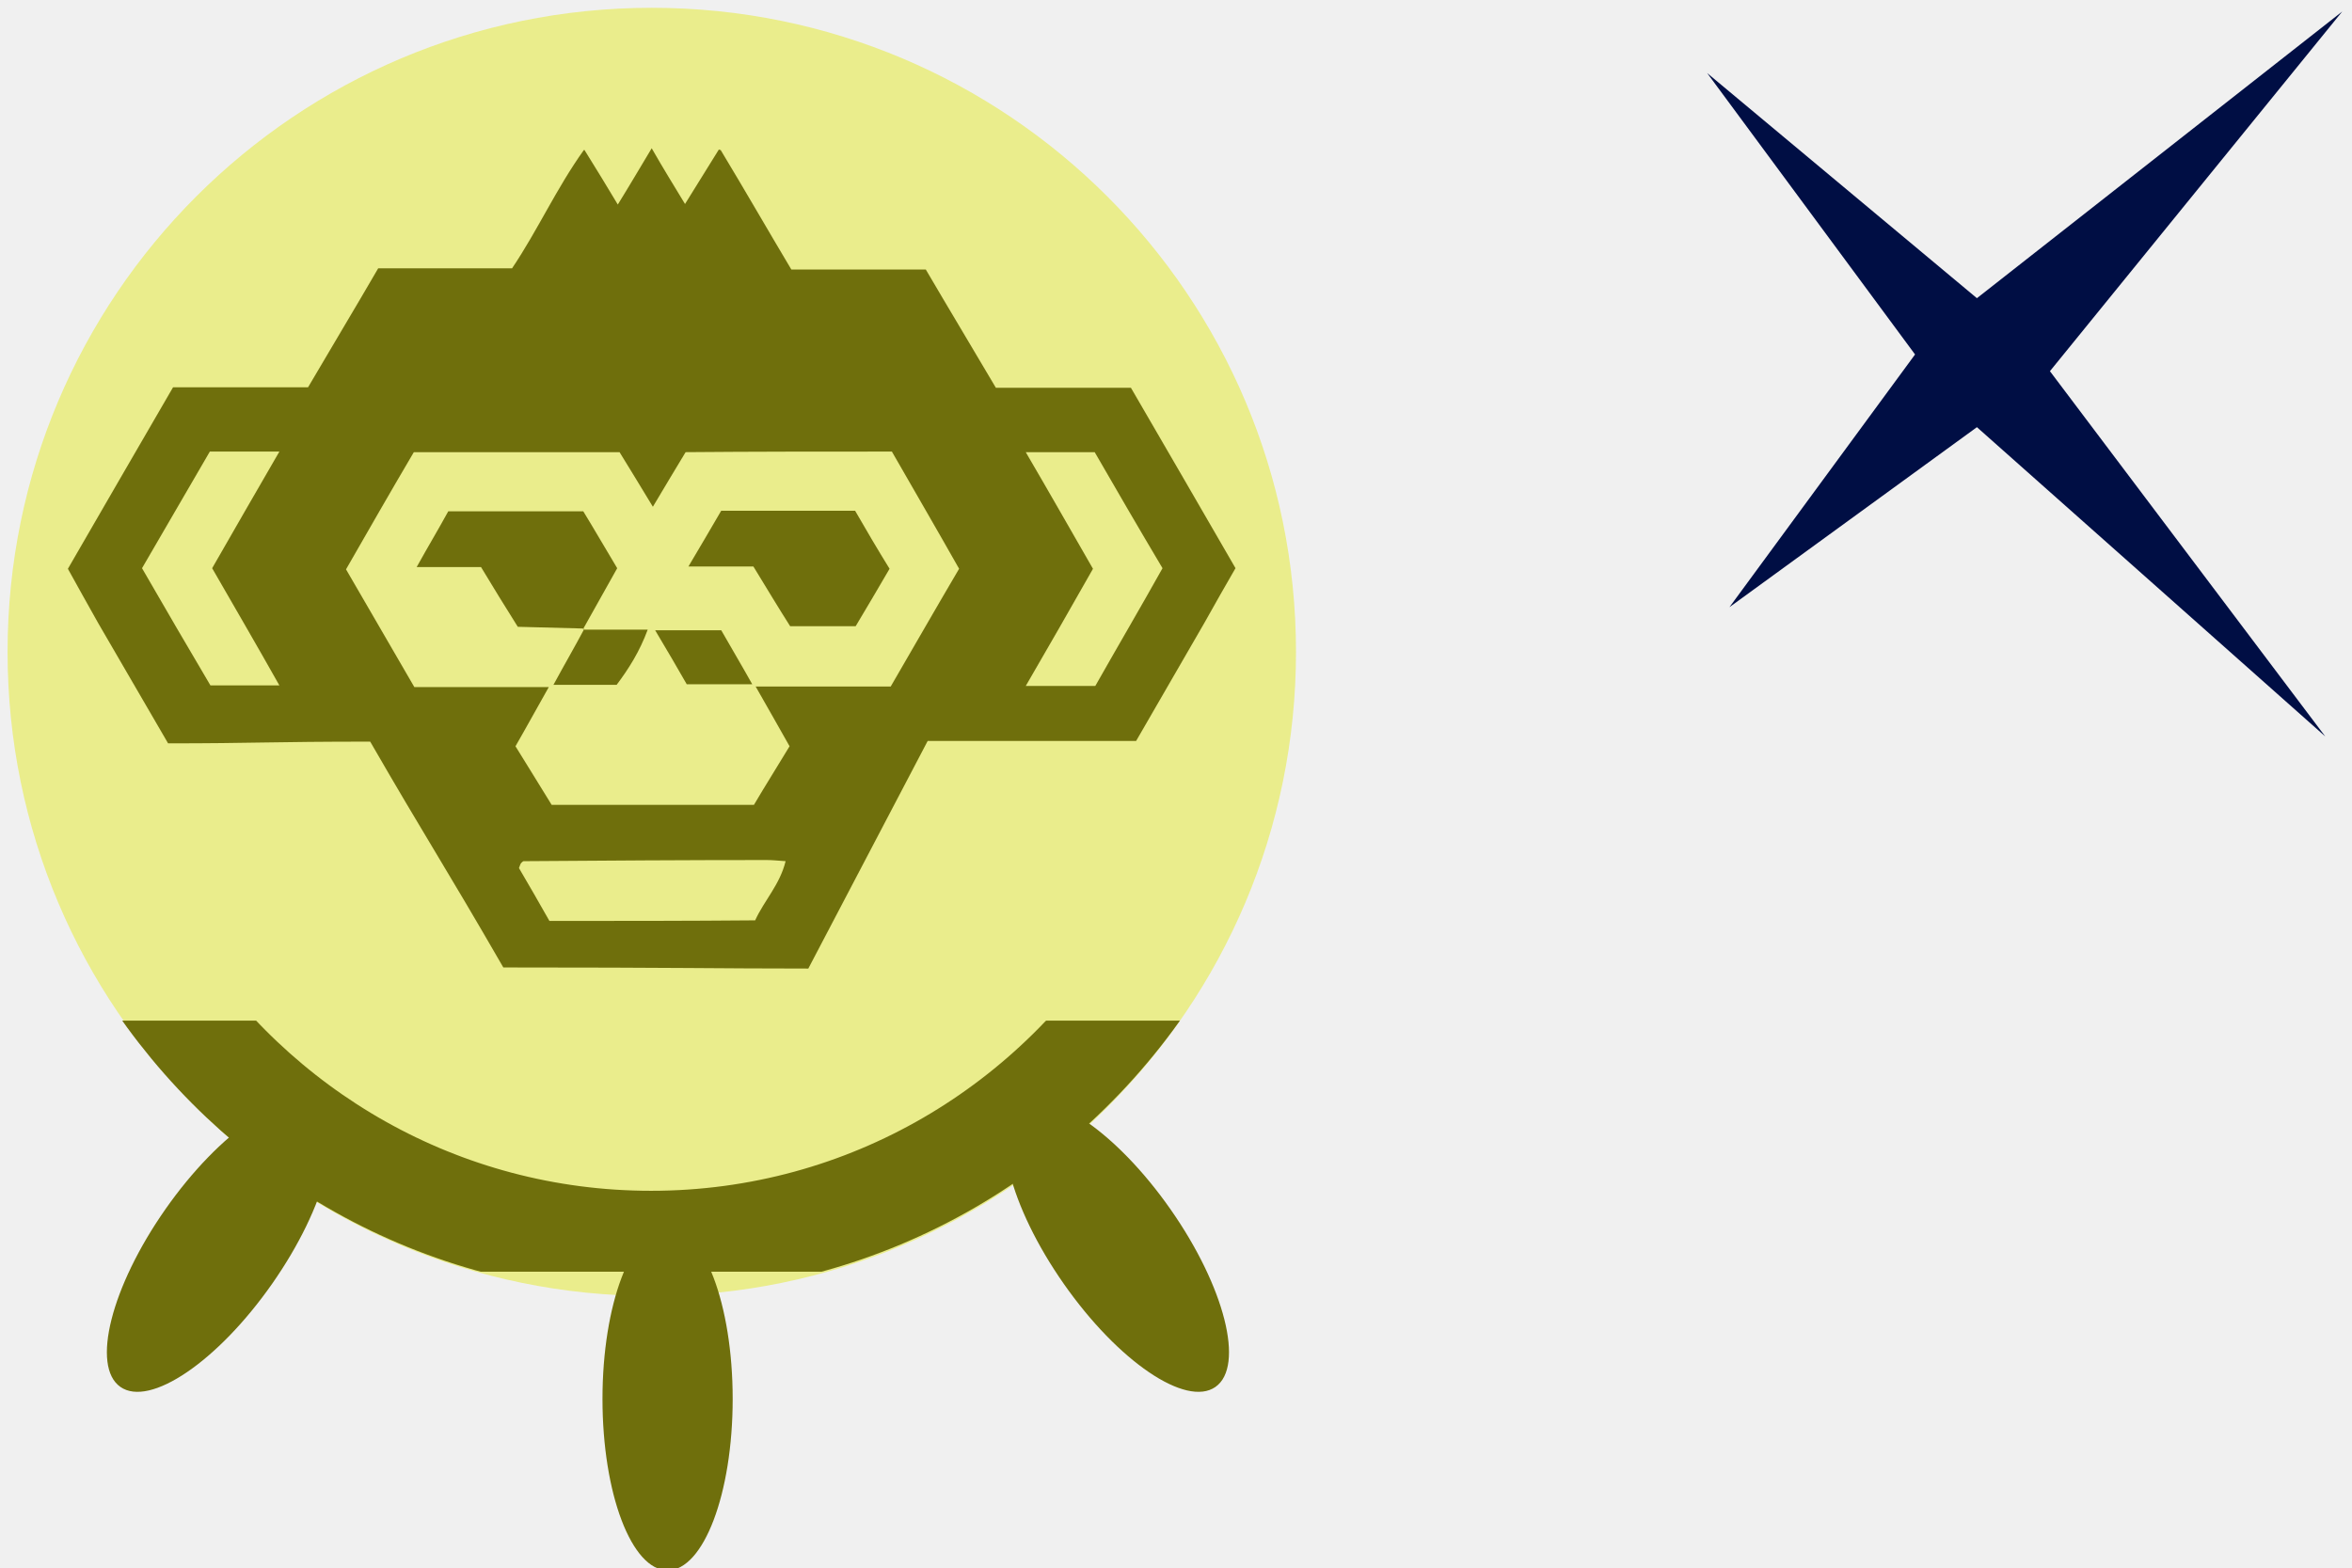
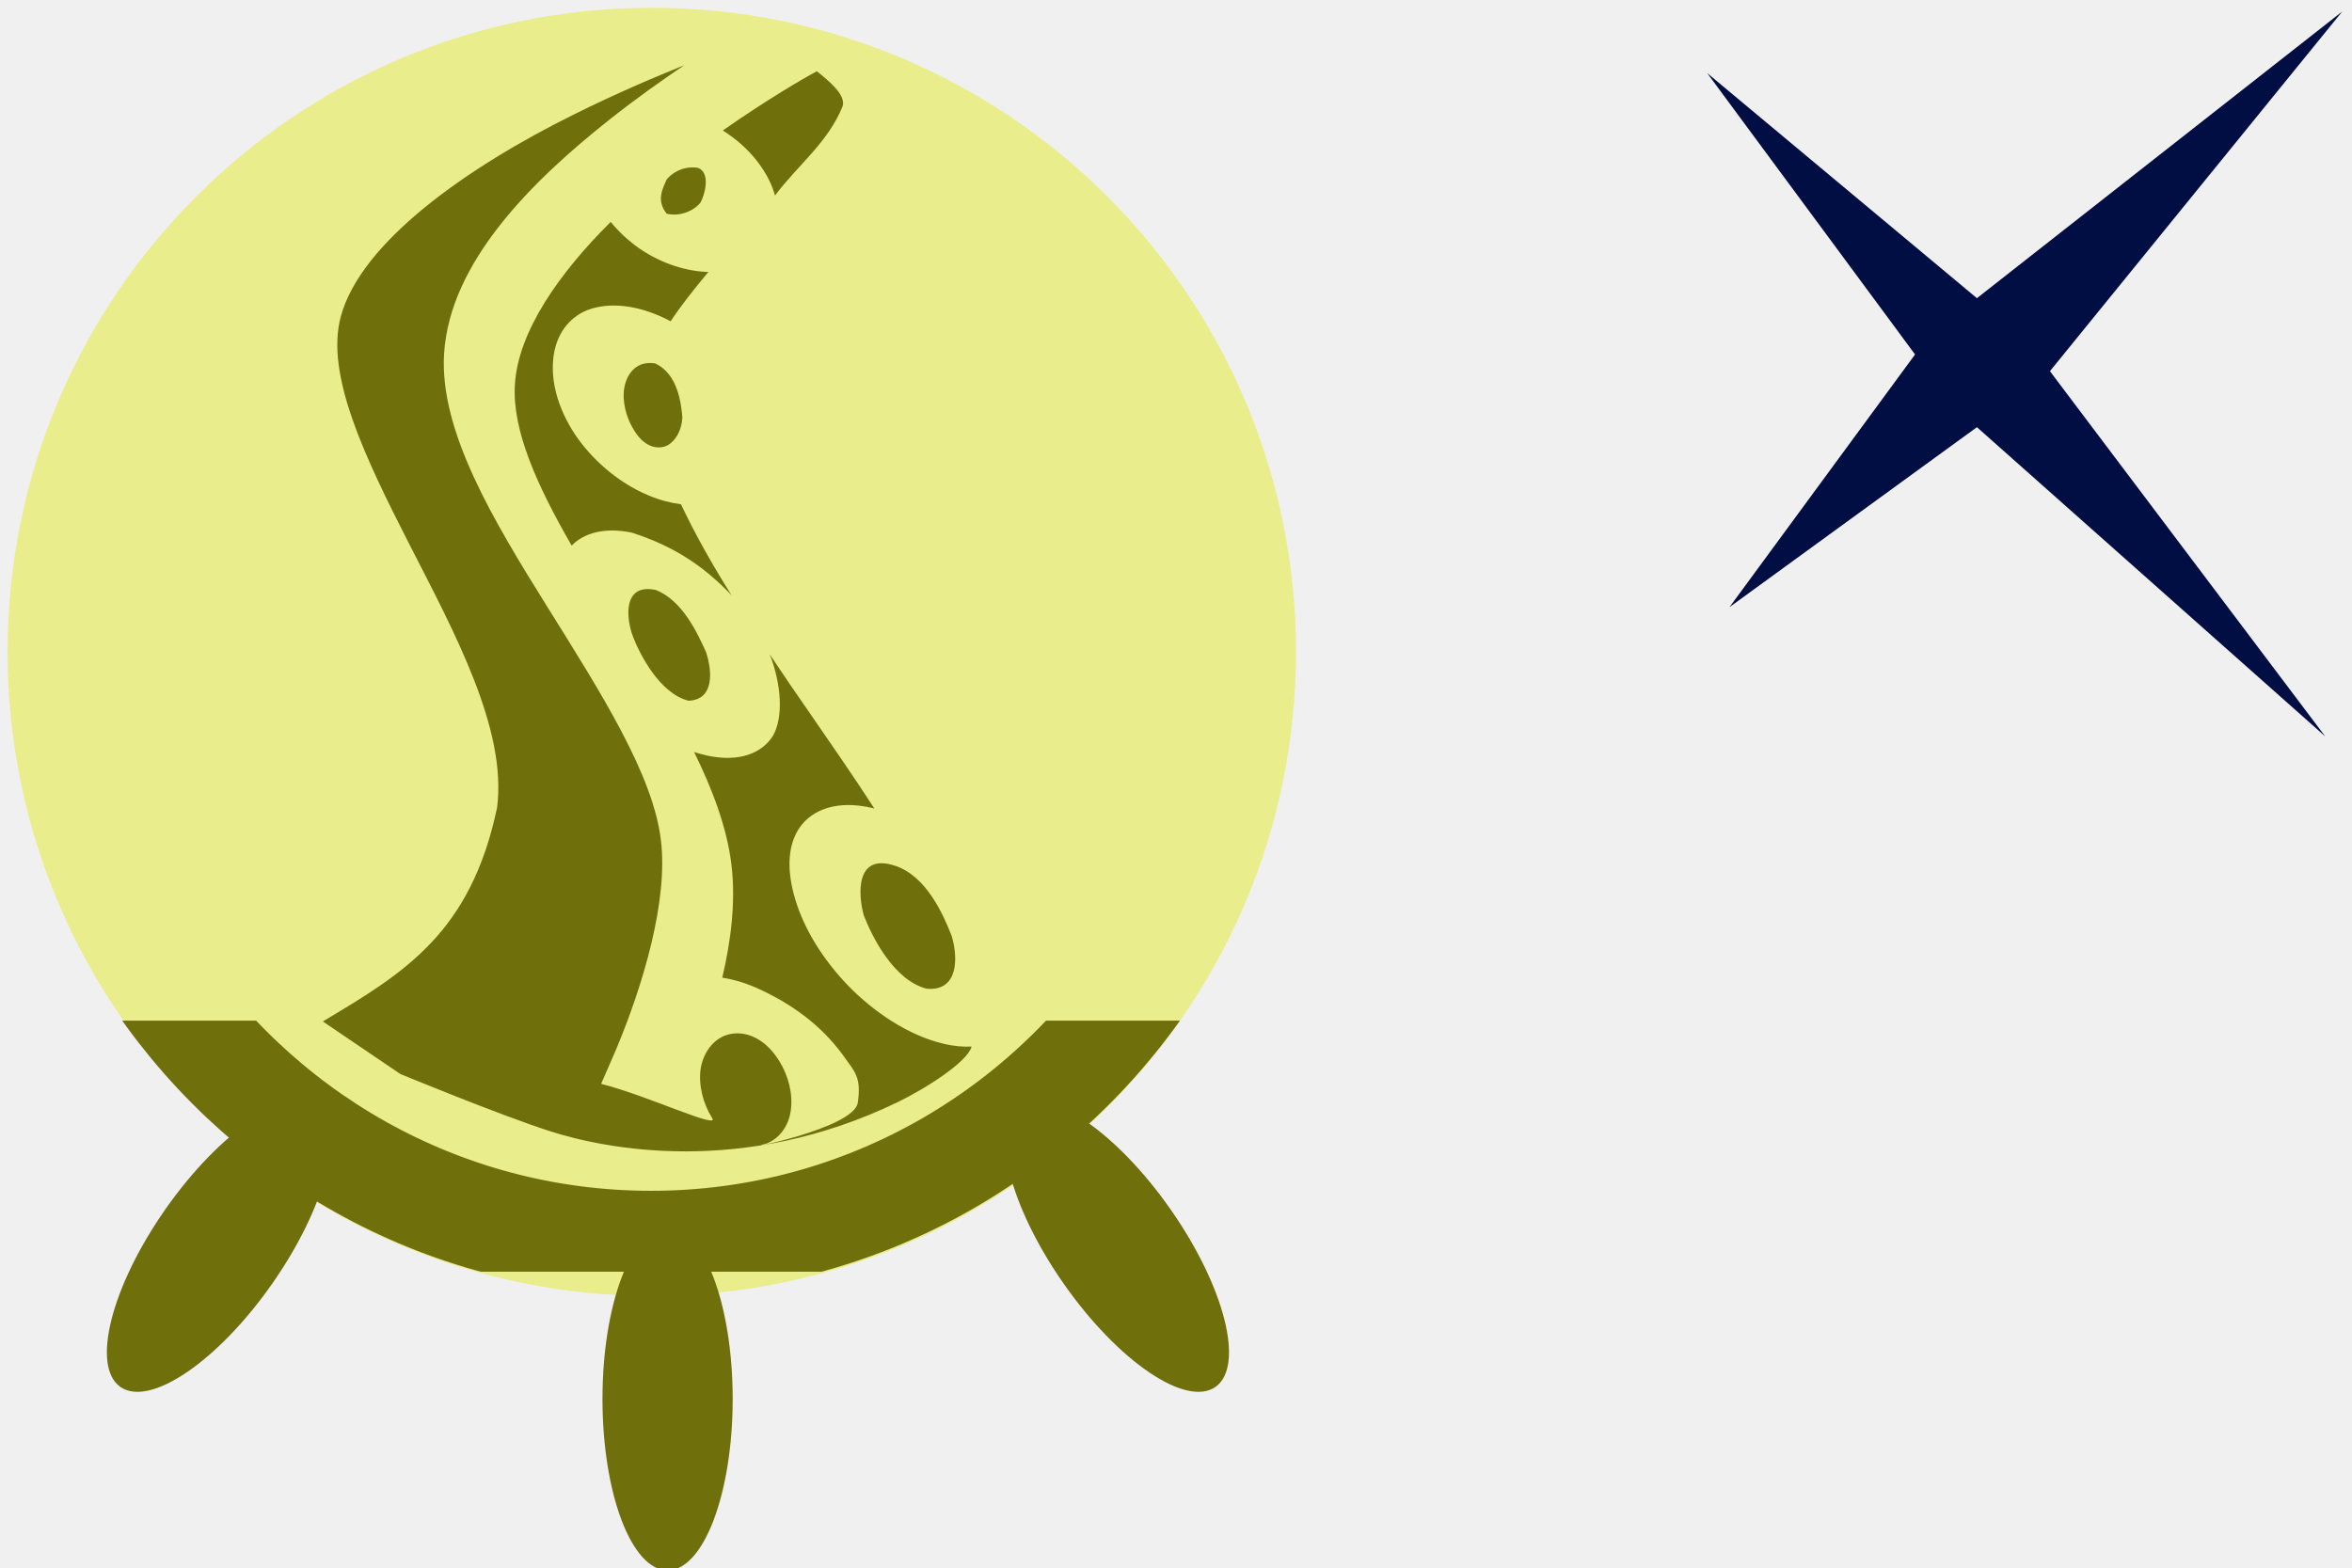
<svg xmlns="http://www.w3.org/2000/svg" height="40" viewBox="0 0 60 40" width="60" version="1.1" id="svg36">
  <defs id="defs40">
    <mask id="a-1" fill="#ffffff">
      <path d="M 0,0 H 313.303 V 159.865 H 0 Z" fill="#ffffff" fill-rule="evenodd" id="path2-9" />
    </mask>
    <clipPath clipPathUnits="userSpaceOnUse" id="clipPath3444">
      <path d="M 11.52,162 C 11.52,81.677 135.307,16.561 288,16.561 v 0 c 152.693,0 276.481,65.116 276.481,145.439 v 0 c 0,80.322 -123.788,145.439 -276.481,145.439 v 0 C 135.307,307.439 11.52,242.322 11.52,162" id="path3446" />
    </clipPath>
    <radialGradient cx="0" cy="0" fx="0" fy="0" gradientTransform="matrix(363.0579,0,0,-363.0579,177.52,256.3071)" gradientUnits="userSpaceOnUse" id="radialGradient3452" r="1" spreadMethod="pad">
      <stop id="stop3454" offset="0" style="stop-opacity:1;stop-color:#aeb2d5" />
      <stop id="stop3456" offset="0.3" style="stop-opacity:1;stop-color:#aeb2d5" />
      <stop id="stop3458" offset="0.75" style="stop-opacity:1;stop-color:#484c89" />
      <stop id="stop3460" offset="1" style="stop-opacity:1;stop-color:#484c89" />
    </radialGradient>
    <clipPath clipPathUnits="userSpaceOnUse" id="clipPath3468">
      <path d="M 0,324 H 576 V 0 H 0 Z" id="path3470" />
    </clipPath>
    <clipPath clipPathUnits="userSpaceOnUse" id="clipPath3480">
      <path d="M 0,324 H 576 V 0 H 0 Z" id="path3482" />
    </clipPath>
  </defs>
  <mask id="a" fill="#ffffff">
    <path d="M 0,0 H 313.303 V 159.865 H 0 Z" fill="#ffffff" fill-rule="evenodd" id="path2" />
  </mask>
  <mask id="b" fill="#ffffff">
    <path d="M 0,0 H 313.303 V 159.865 H 0 Z" fill="#ffffff" fill-rule="evenodd" id="path5" />
  </mask>
  <g id="g1042" style="display:inline">
    <g id="g994" transform="matrix(0.08667043,0,0,0.08667043,54.83753,-43.97586)" style="display:inline">
      <path id="path990" style="fill:#000e44;fill-opacity:1;fill-rule:evenodd;stroke:none;stroke-width:3.147" d="m 56.695,510.774 -107.532,84.402 -79.398,-66.275 61.189,82.843 -54.627,74.395 72.837,-52.987 102.529,91.046 -81.039,-107.532 z" />
    </g>
    <circle style="opacity:1;fill:#eaed8c;fill-opacity:1;stroke:none;stroke-width:0.308;stroke-miterlimit:2.5;stroke-opacity:1;stop-color:#000000" id="path912" cx="16.627" cy="16.633" r="16.434" />
    <g fill="none" fill-rule="evenodd" transform="matrix(0.1506934,0,0,0.1506934,-6.197667,-20.88076)" id="g1008" style="fill:#6f6f0c;fill-opacity:1">
      <g transform="matrix(0.9286315,0,0,-0.9286315,9.271821,454.1644)" id="g1006" style="fill:#6f6f0c;fill-opacity:1">
        <g fill="#0f1689" mask="url(#a-1)" id="g1002" style="fill:#6f6f0c;fill-opacity:1" transform="matrix(0.9448936,0,0,0.9448936,8.696251,2.70184)">
          <path d="m 203.461,95.688 c 6.936,0 12.559,-14.809 12.559,-33.077 0,-18.268 -5.623,-33.077 -12.559,-33.077 -6.936,0 -12.559,14.809 -12.559,33.077 0,18.268 5.623,33.077 12.559,33.077 z" transform="rotate(35,137.9312,151.55)" id="path996" style="fill:#6f6f0c;fill-opacity:1" />
          <path d="m 30.142,95.688 c 6.936,0 12.559,-14.809 12.559,-33.077 0,-18.268 -5.623,-33.077 -12.559,-33.077 -6.936,0 -12.559,14.809 -12.559,33.077 0,18.268 5.623,33.077 12.559,33.077 z" transform="matrix(-0.819152,0.5735764,0.5735764,0.819152,58.08461,47.70477)" id="path998" style="fill:#6f6f0c;fill-opacity:1" />
          <path d="m 116.733,66.275 c 6.936,0 12.559,-14.809 12.559,-33.077 0,-18.268 -5.623,-33.077 -12.559,-33.077 -6.936,0 -12.559,14.809 -12.559,33.077 0,18.268 5.623,33.077 12.559,33.077 z" transform="matrix(-1,0,0,1,272.6285,53.67076)" id="path1000" style="fill:#6f6f0c;fill-opacity:1" />
        </g>
        <path d="m 251.467,173.1 c -20.23,-33.61 -56.89,-56.068 -98.756,-56.068 -40.721,0 -76.516,21.246 -97.059,53.335" mask="url(#a-1)" stroke="#0f1689" stroke-width="20" id="path1004" style="stroke:#6f6f0c;stroke-opacity:1;fill:none;fill-opacity:1" transform="matrix(0.9448936,0,0,0.9448936,8.696251,2.70184)" />
      </g>
    </g>
    <g id="g97" transform="matrix(0.03936691,0,0,0.03936691,6.855578,5.12944)" />
    <g id="g99" transform="matrix(0.03936691,0,0,0.03936691,6.855578,5.12944)" />
    <g id="g101" transform="matrix(0.03936691,0,0,0.03936691,6.855578,5.12944)" />
    <g id="g103" transform="matrix(0.03936691,0,0,0.03936691,6.855578,5.12944)" />
    <g id="g105" transform="matrix(0.03936691,0,0,0.03936691,6.855578,5.12944)" />
    <g id="g107" transform="matrix(0.03936691,0,0,0.03936691,6.855578,5.12944)" />
    <g id="g109" transform="matrix(0.03936691,0,0,0.03936691,6.855578,5.12944)" />
    <g id="g111" transform="matrix(0.03936691,0,0,0.03936691,6.855578,5.12944)" />
    <g id="g113" transform="matrix(0.03936691,0,0,0.03936691,6.855578,5.12944)" />
    <g id="g115" transform="matrix(0.03936691,0,0,0.03936691,6.855578,5.12944)" />
    <g id="g117" transform="matrix(0.03936691,0,0,0.03936691,6.855578,5.12944)" />
    <g id="g119" transform="matrix(0.03936691,0,0,0.03936691,6.855578,5.12944)" />
    <g id="g121" transform="matrix(0.03936691,0,0,0.03936691,6.855578,5.12944)" />
    <g id="g123" transform="matrix(0.03936691,0,0,0.03936691,6.855578,5.12944)" />
    <g id="g125" transform="matrix(0.03936691,0,0,0.03936691,6.855578,5.12944)" />
-     <path d="m 28.983,18.905 c 0.982,-1.701 0.931,-1.608 1.743,-3.015 0.279,-0.498 0.528,-0.938 0.792,-1.393 -0.88,-1.524 -1.774,-3.064 -2.668,-4.603 H 25.405 C 24.819,8.899 24.218,7.902 23.617,6.876 h -3.43 c -0.586,-0.982 -1.158,-1.979 -1.803,-3.049 -0.015,0 -0.029,0 -0.044,-0.015 C 18.032,4.31 17.768,4.736 17.475,5.205 17.182,4.721 16.918,4.296 16.625,3.783 16.317,4.296 16.068,4.721 15.76,5.219 15.482,4.75 15.218,4.325 14.91,3.827 h -0.015 C 14.192,4.809 13.723,5.864 13.063,6.846 H 9.648 C 9.061,7.858 8.46,8.855 7.859,9.881 H 4.415 C 3.506,11.449 2.612,12.988 1.732,14.513 c 0.249,0.454 0.498,0.894 0.777,1.393 l 1.779,3.061 c 2.172,0 2.644,-0.044 5.156,-0.044 1.429,2.476 1.851,3.085 3.396,5.762 4.465,0 5.453,0.028 7.78,0.028 l 3.045,-5.807 c 2.698,0 4.179,0 5.318,0 z" id="path70" style="fill:#6f6f0c;fill-opacity:1;stroke-width:0.023" />
-     <path d="m 22.752,11.522 c 0.572,0.997 1.143,1.979 1.715,2.99 -0.587,0.997 -1.158,1.994 -1.745,3.005 -1.129,0 -2.243,0 -3.445,0 0.308,0.542 0.586,1.026 0.865,1.524 -0.308,0.513 -0.616,0.997 -0.909,1.495 -1.73,0 -3.415,0 -5.16,0 -0.293,-0.484 -0.601,-0.967 -0.923,-1.495 0.279,-0.484 0.542,-0.967 0.85,-1.51 -1.173,0 -2.301,0 -3.43,0 C 9.985,16.521 9.413,15.539 8.827,14.527 c 0.572,-0.997 1.143,-1.994 1.73,-2.99 1.744,0 3.474,0 5.248,0 0.264,0.425 0.528,0.865 0.85,1.393 0.308,-0.513 0.557,-0.938 0.835,-1.393 1.715,-0.015 3.43,-0.015 5.262,-0.015 z" fill="#ffffff" id="path74" style="stroke-width:0.023;fill:#eaed8c;fill-opacity:1" />
-     <path d="m 3.623,14.498 c 0.586,-1.011 1.158,-1.994 1.73,-2.976 0.586,0 1.143,0 1.774,0 -0.586,1.011 -1.143,1.979 -1.715,2.976 0.557,0.967 1.129,1.95 1.715,2.99 -0.601,0 -1.158,0 -1.759,0 C 4.796,16.521 4.224,15.539 3.623,14.498 Z" fill="#ffffff" id="path92" style="stroke-width:0.023;fill:#eaed8c;fill-opacity:1" />
-     <path d="m 27.941,17.503 c -0.631,0 -1.158,0 -1.774,0 0.586,-1.011 1.143,-1.979 1.715,-2.99 -0.557,-0.967 -1.114,-1.95 -1.715,-2.976 0.601,0 1.158,0 1.759,0 0.557,0.967 1.129,1.95 1.73,2.961 -0.557,0.997 -1.143,1.994 -1.715,3.005 z" fill="#ffffff" id="path94" style="stroke-width:0.023;fill:#eaed8c;fill-opacity:1" />
-     <path d="m 14.016,23.498 c -0.264,-0.469 -0.528,-0.923 -0.777,-1.349 0.029,-0.088 0.044,-0.117 0.059,-0.132 0.015,-0.015 0.044,-0.044 0.059,-0.044 2.067,-0.015 4.134,-0.029 6.2,-0.029 0.147,0 0.279,0.015 0.484,0.029 -0.147,0.601 -0.542,0.997 -0.777,1.51 -1.715,0.015 -3.445,0.015 -5.248,0.015 z" fill="#ffffff" id="path96" style="stroke-width:0.023;fill:#eaed8c;fill-opacity:1" />
-     <path d="m 18.399,13.032 c 1.158,0 2.243,0 3.415,0 0.278,0.484 0.571,0.982 0.879,1.48 -0.293,0.498 -0.572,0.982 -0.865,1.466 -0.557,0 -1.085,0 -1.671,0 -0.308,-0.484 -0.616,-0.997 -0.938,-1.524 -0.528,0 -1.041,0 -1.657,0 0.293,-0.498 0.557,-0.938 0.836,-1.422 z" id="path100" style="stroke-width:0.023;fill:#6f6f0c;fill-opacity:1" />
-     <path d="m 14.895,16.037 c -0.557,-0.015 -1.114,-0.029 -1.686,-0.044 -0.322,-0.513 -0.63,-1.011 -0.938,-1.524 -0.528,0 -1.041,0 -1.642,0 0.293,-0.528 0.557,-0.967 0.806,-1.422 1.158,0 2.272,0 3.445,0 0.278,0.454 0.557,0.938 0.865,1.451 -0.293,0.528 -0.586,1.041 -0.879,1.568 z" id="path102" style="stroke-width:0.023;fill:#6f6f0c;fill-opacity:1" />
-     <path d="m 18.399,16.081 c 0.249,0.44 0.513,0.879 0.791,1.378 -0.586,0 -1.085,0 -1.671,0 -0.235,-0.41 -0.499,-0.865 -0.806,-1.378 0.601,0 1.099,0 1.686,0 z" id="path104" style="stroke-width:0.023;fill:#6f6f0c;fill-opacity:1" />
-     <path d="m 14.881,16.066 c 0.528,0 1.055,0 1.642,0 -0.205,0.557 -0.484,0.997 -0.792,1.407 -0.528,0 -1.026,0 -1.612,0 0.278,-0.513 0.542,-0.967 0.792,-1.437 z" id="path106" style="stroke-width:0.023;fill:#6f6f0c;fill-opacity:1" />
+     <path fill="#000000" d="m 20.838,1.818 c -0.332,0.176 -1.261,0.716 -2.399,1.511 0.031,0.021 0.071,0.047 0.112,0.074 0.693,0.471 1.082,1.083 1.219,1.586 C 20.342,4.223 21.13,3.63 21.497,2.707 21.578,2.421 21.167,2.082 20.838,1.818 Z m -3.368,-0.16 C 16.666,1.981 15.691,2.398 14.635,2.923 11.964,4.246 9.203,6.16 8.691,8.088 c -0.389,1.468 0.599,3.544 1.757,5.809 1.159,2.265 2.485,4.706 2.234,6.703 -0.674,3.208 -2.37,4.225 -4.447,5.462 l 1.979,1.342 c 0,0 2.527,1.045 3.827,1.462 1.396,0.448 4.915,1.163 8.853,-0.742 0.71,-0.343 1.788,-1.026 1.892,-1.421 -0.215,0.011 -0.451,-0.007 -0.719,-0.073 -0.894,-0.208 -1.781,-0.814 -2.427,-1.477 -0.646,-0.67 -1.122,-1.438 -1.353,-2.205 -0.231,-0.767 -0.19,-1.412 0.127,-1.854 0.317,-0.436 0.939,-0.687 1.833,-0.479 0.02,0.007 0.039,0.008 0.059,0.016 -0.527,-0.815 -1.105,-1.649 -1.693,-2.501 -0.331,-0.475 -0.653,-0.946 -0.975,-1.432 0.3,0.772 0.348,1.604 0.082,2.073 -0.268,0.433 -0.841,0.689 -1.684,0.507 -0.109,-0.027 -0.219,-0.054 -0.328,-0.088 0.478,0.972 0.838,1.942 0.951,2.868 0.113,0.934 -0.006,1.914 -0.233,2.888 0.316,0.048 0.655,0.154 0.998,0.317 0.917,0.434 1.63,1.005 2.157,1.766 0.206,0.297 0.4,0.457 0.301,1.107 -0.093,0.669 -3.177,1.251 -2.318,1.039 0.287,-0.117 0.545,-0.4 0.608,-0.832 0.063,-0.425 -0.062,-0.893 -0.279,-1.248 -0.401,-0.67 -0.979,-0.837 -1.41,-0.668 -0.287,0.117 -0.534,0.411 -0.608,0.832 -0.063,0.425 0.062,0.893 0.279,1.248 0.285,0.359 -1.639,-0.557 -2.819,-0.852 0.119,-0.278 0.249,-0.567 0.378,-0.869 0.705,-1.68 1.334,-3.824 1.147,-5.346 -0.196,-1.673 -1.532,-3.767 -2.896,-5.954 -1.364,-2.188 -2.761,-4.486 -2.635,-6.467 0.148,-2.338 2.245,-4.409 4.259,-5.999 0.655,-0.516 1.304,-0.975 1.879,-1.364 z m 0.32,2.622 c -0.375,-0.051 -0.658,0.143 -0.785,0.301 -0.095,0.224 -0.273,0.53 0.002,0.871 0.367,0.088 0.719,-0.096 0.865,-0.287 0.098,-0.174 0.278,-0.772 -0.081,-0.885 z m -2.211,1.382 c -1.314,1.305 -2.36,2.794 -2.444,4.145 -0.074,1.158 0.556,2.566 1.448,4.114 0.305,-0.314 0.824,-0.478 1.538,-0.33 1.088,0.351 1.843,0.865 2.541,1.597 -0.486,-0.771 -0.923,-1.545 -1.291,-2.322 -0.257,-0.033 -0.535,-0.102 -0.826,-0.225 -0.823,-0.343 -1.486,-0.97 -1.884,-1.568 -0.389,-0.595 -0.584,-1.222 -0.556,-1.801 0.028,-0.579 0.273,-1.021 0.709,-1.279 0.436,-0.244 1.138,-0.297 1.961,0.046 0.111,0.048 0.231,0.101 0.332,0.16 C 17.377,7.788 17.715,7.367 18.071,6.939 17.552,6.927 16.915,6.751 16.323,6.348 16.017,6.135 15.778,5.905 15.578,5.662 Z M 16.709,9.271 c -0.563,-0.084 -0.78,0.396 -0.798,0.754 -0.019,0.351 0.111,0.722 0.283,0.983 0.28,0.442 0.634,0.462 0.843,0.351 0.189,-0.112 0.351,-0.36 0.37,-0.704 -0.028,-0.312 -0.094,-1.109 -0.698,-1.384 z m 0.014,5.781 c -0.843,-0.175 -0.751,0.73 -0.577,1.188 0.173,0.451 0.682,1.455 1.418,1.639 0.655,-0.022 0.613,-0.746 0.446,-1.244 -0.213,-0.466 -0.596,-1.318 -1.287,-1.584 z m 6.11,7.038 c -1.009,-0.335 -0.947,0.726 -0.798,1.266 0.207,0.534 0.763,1.661 1.608,1.872 0.817,0.067 0.796,-0.797 0.637,-1.341 -0.219,-0.559 -0.648,-1.534 -1.447,-1.798 z" id="path1304" style="stroke-width:0.084;fill:#6f6f0c;fill-opacity:1" />
  </g>
  <g transform="matrix(0.9587988,0,0,0.9587988,-871.3429,-378.3503)" id="g893" />
</svg>
